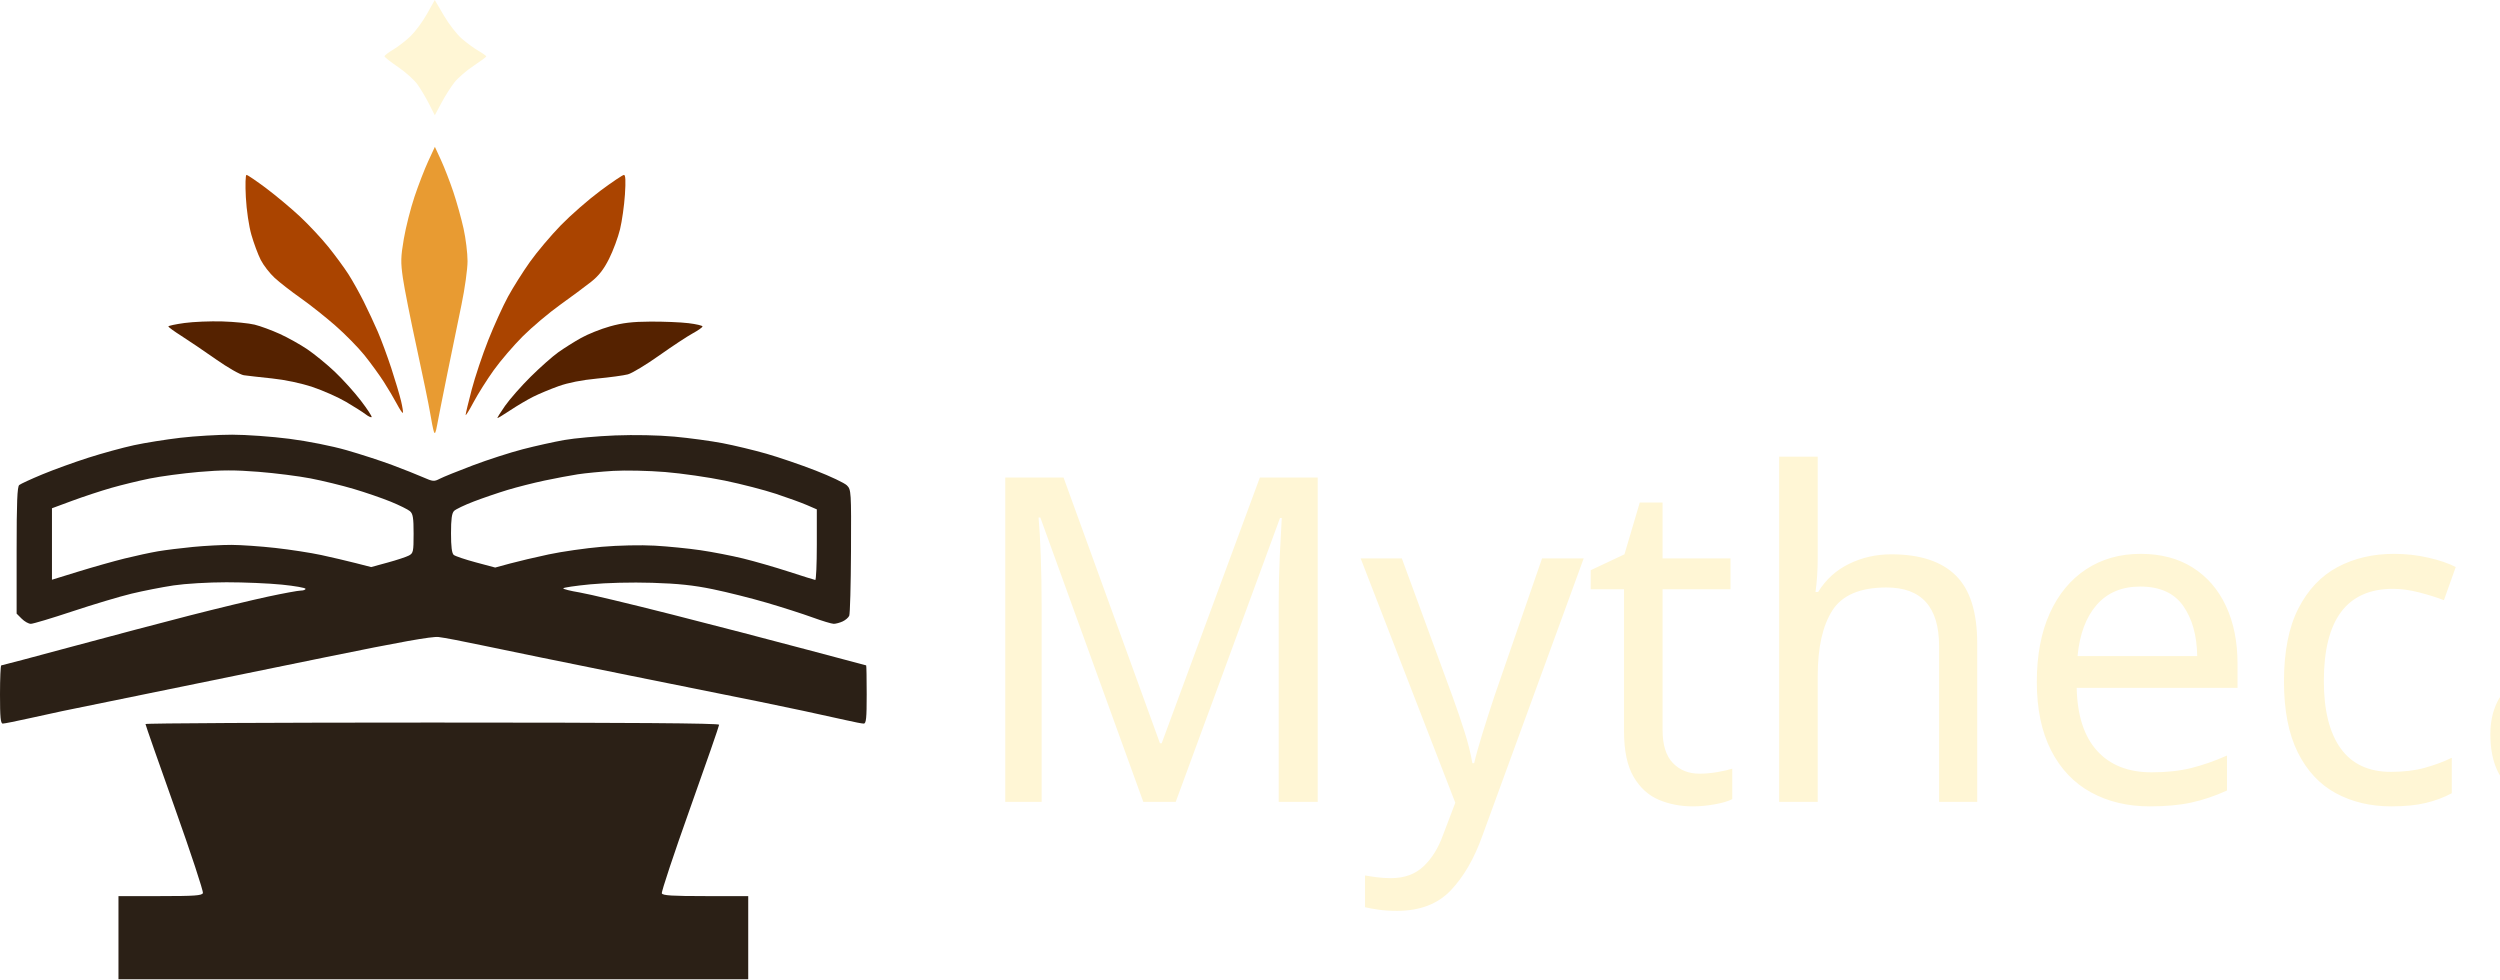
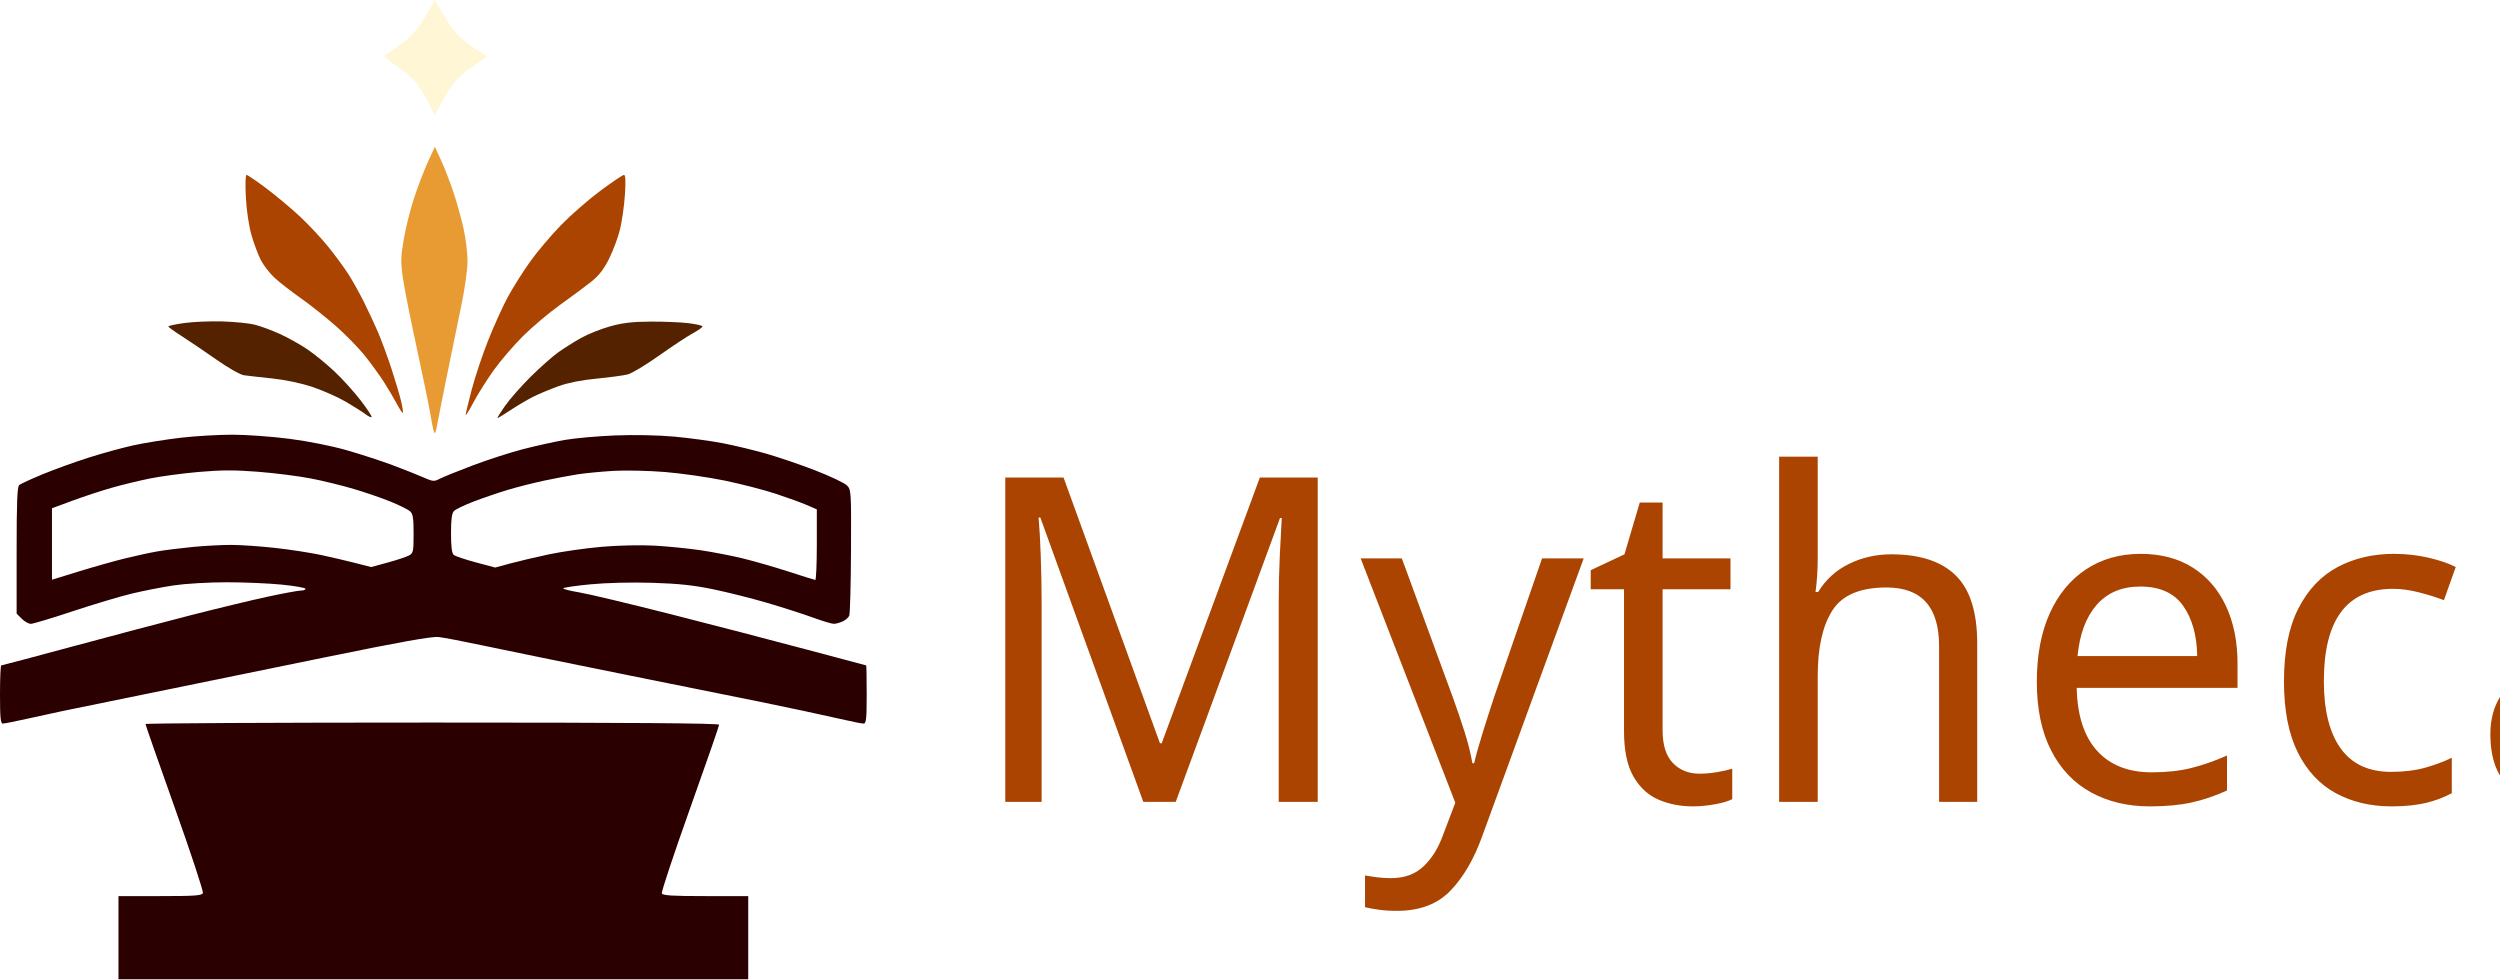
<svg xmlns="http://www.w3.org/2000/svg" version="1.1" id="svg1" width="1202.843" height="471.149" viewBox="0 0 1202.843 471.149">
  <defs id="defs1" />
  <g id="g1" transform="translate(-29.75415,-262.6001)">
    <g id="g6" transform="translate(-142.0649,-0.9565091)">
      <path style="fill:#fff6d5" d="m 384.258,312.963 -3.241,6.066 -2.731,-5.412 c -1.502,-2.977 -4.018,-7.213 -5.591,-9.414 -1.573,-2.201 -5.789,-5.988 -9.368,-8.416 -3.58,-2.427 -6.508,-4.746 -6.508,-5.153 0,-0.407 1.913,-1.871 4.25,-3.254 2.337,-1.383 6.099,-4.306 8.359,-6.497 2.26,-2.19 5.788,-6.985 7.841,-10.655 l 3.732,-6.673 4.367,7.46 c 2.402,4.103 6.299,9.127 8.659,11.165 2.361,2.038 5.976,4.677 8.035,5.864 2.058,1.188 3.733,2.384 3.722,2.659 -0.011,0.275 -2.743,2.3 -6.071,4.5 -3.328,2.2 -7.437,5.731 -9.132,7.846 -1.695,2.115 -4.54,6.576 -6.323,9.912 z" id="path56" />
      <path style="fill:#aa4400" d="m 365.652,462.206 c -0.216,0.216 -1.504,-1.708 -2.863,-4.276 -1.358,-2.568 -4.21,-7.381 -6.336,-10.697 -2.127,-3.315 -6.31,-9.067 -9.296,-12.782 -2.986,-3.715 -9.331,-10.164 -14.099,-14.333 -4.768,-4.169 -12.285,-10.12 -16.704,-13.226 -4.419,-3.106 -9.987,-7.438 -12.374,-9.627 -2.387,-2.189 -5.412,-6.096 -6.722,-8.682 -1.31,-2.586 -3.327,-8.004 -4.482,-12.04 -1.218,-4.259 -2.339,-11.85 -2.67,-18.089 -0.322,-6.058 -0.181,-10.75 0.321,-10.75 0.491,0 4.761,2.904 9.49,6.453 4.729,3.549 12.038,9.666 16.243,13.592 4.205,3.927 10.364,10.52 13.687,14.651 3.323,4.131 7.65,10.024 9.615,13.096 1.965,3.072 5.273,8.988 7.351,13.147 2.078,4.159 5.139,10.711 6.802,14.561 1.663,3.85 4.574,11.725 6.469,17.5 1.895,5.775 4.011,12.887 4.703,15.804 0.692,2.917 1.081,5.481 0.865,5.697 z" id="path55" />
      <path style="fill:#aa4400" d="m 399.65,457.088 c -2.078,3.914 -3.788,6.667 -3.799,6.117 -0.011,-0.55 1.297,-6.009 2.907,-12.131 1.61,-6.122 5.208,-16.879 7.996,-23.903 2.788,-7.024 7.059,-16.423 9.492,-20.886 2.433,-4.463 7.188,-12.002 10.567,-16.752 3.379,-4.751 10.05,-12.656 14.824,-17.566 4.774,-4.911 13.325,-12.378 19.002,-16.595 5.677,-4.216 10.807,-7.666 11.401,-7.666 0.741,0 0.884,2.98 0.456,9.494 -0.343,5.222 -1.401,12.713 -2.35,16.647 -0.95,3.934 -3.324,10.332 -5.277,14.216 -2.579,5.131 -4.947,8.168 -8.654,11.103 -2.807,2.222 -9.505,7.189 -14.886,11.039 -5.381,3.85 -13.434,10.635 -17.897,15.077 -4.463,4.443 -10.789,11.815 -14.059,16.383 -3.27,4.568 -7.645,11.508 -9.724,15.423 z" id="path54" />
      <path style="fill:#552200" d="m 411.184,464.705 c -0.271,0 1.363,-2.645 3.631,-5.879 2.268,-3.233 7.819,-9.539 12.336,-14.014 4.517,-4.474 10.453,-9.737 13.19,-11.694 2.738,-1.958 7.678,-5.074 10.978,-6.926 3.3,-1.852 9.6,-4.373 14,-5.603 6.056,-1.693 10.795,-2.252 19.5,-2.3 6.325,-0.035 14.537,0.305 18.25,0.756 3.712,0.451 6.75,1.162 6.75,1.581 0,0.419 -2.141,1.927 -4.758,3.351 -2.617,1.424 -9.885,6.223 -16.152,10.664 -6.266,4.441 -13.013,8.506 -14.992,9.033 -1.979,0.527 -8.679,1.441 -14.888,2.031 -7.293,0.692 -13.842,1.988 -18.5,3.66 -3.966,1.423 -9.46,3.72 -12.21,5.103 -2.75,1.383 -7.619,4.252 -10.821,6.376 -3.201,2.124 -6.043,3.861 -6.314,3.861 z" id="path53" />
      <path style="fill:#552200" d="m 350.622,464.235 c -0.274,0.274 -1.579,-0.335 -2.901,-1.354 -1.321,-1.019 -5.553,-3.702 -9.403,-5.963 -3.85,-2.261 -11.113,-5.483 -16.141,-7.159 -5.561,-1.855 -13.197,-3.471 -19.5,-4.127 -5.698,-0.593 -11.784,-1.282 -13.526,-1.532 -1.774,-0.254 -7.711,-3.645 -13.5,-7.711 -5.683,-3.992 -13.142,-9.041 -16.575,-11.22 -3.433,-2.18 -6.245,-4.227 -6.25,-4.55 -0.005,-0.323 3.479,-1.067 7.741,-1.655 4.263,-0.588 12.475,-0.926 18.25,-0.753 5.775,0.173 12.75,0.867 15.5,1.542 2.75,0.675 8.205,2.684 12.122,4.466 3.917,1.782 9.913,5.134 13.324,7.451 3.411,2.317 9.298,7.132 13.081,10.701 3.783,3.569 9.443,9.837 12.577,13.928 3.134,4.092 5.474,7.664 5.2,7.938 z" id="path52" />
      <path style="fill:#e89b32" d="m 382.11,468.205 c -0.661,3.668 -1.075,4.467 -1.553,3 -0.358,-1.1 -1.167,-5.15 -1.797,-9 -0.63,-3.85 -3.547,-18.025 -6.482,-31.5 -2.935,-13.475 -5.909,-28.473 -6.61,-33.329 -1.11,-7.702 -1.054,-10.113 0.444,-18.887 0.944,-5.532 3.254,-14.654 5.134,-20.271 1.88,-5.617 4.856,-13.318 6.615,-17.113 l 3.198,-6.9 2.945,6.387 c 1.62,3.513 4.293,10.411 5.941,15.329 1.648,4.918 3.859,12.844 4.914,17.613 1.055,4.769 1.916,11.821 1.914,15.671 -0.002,3.858 -1.315,13.284 -2.925,21 -1.607,7.7 -4.702,22.775 -6.878,33.5 -2.176,10.725 -4.363,21.75 -4.858,24.5 z" id="path51" />
-       <path style="fill:#2b2016" d="m 380.319,734.705 h -151.5 v -20 -20 h 20.031 c 16.636,0 20.126,-0.247 20.591,-1.459 0.308,-0.803 -5.781,-19.266 -13.531,-41.031 -7.75,-21.764 -14.091,-39.895 -14.091,-40.291 3e-5,-0.396 62.1,-0.719 138,-0.719 95.016,0 138,0.324 138,1.042 -2e-5,0.573 -6.318,18.765 -14.039,40.426 -7.722,21.662 -13.811,39.98 -13.531,40.708 0.399,1.039 4.927,1.324 21.039,1.324 h 20.531 v 20 20 z m -207.151,-123 c -1.067,0 -1.349,-2.921 -1.349,-14 0,-7.7 0.272,-14 0.605,-14 0.333,0 15.52,-4.031 33.75,-8.957 18.23,-4.926 43.884,-11.71 57.009,-15.075 13.125,-3.365 29.994,-7.435 37.487,-9.043 7.492,-1.609 14.641,-2.925 15.886,-2.925 1.245,0 2.263,-0.384 2.263,-0.854 0,-0.469 -5.089,-1.369 -11.309,-2 -6.22,-0.631 -18.257,-1.144 -26.75,-1.141 -8.626,0.003 -19.855,0.671 -25.441,1.512 -5.5,0.828 -14.607,2.616 -20.238,3.972 -5.631,1.356 -18.392,5.176 -28.359,8.488 -9.967,3.312 -18.993,6.022 -20.058,6.022 -1.065,0 -3.041,-1.105 -4.391,-2.455 l -2.455,-2.455 v -30.423 c 0,-23.125 0.3,-30.669 1.25,-31.448 0.688,-0.564 5.691,-2.869 11.119,-5.124 5.428,-2.254 15.38,-5.861 22.117,-8.014 6.736,-2.154 16.607,-4.86 21.936,-6.015 5.329,-1.155 15.398,-2.767 22.377,-3.583 6.979,-0.816 18.187,-1.484 24.907,-1.484 6.72,0 19.098,0.889 27.506,1.975 8.921,1.153 20.377,3.431 27.506,5.471 6.719,1.923 16.619,5.142 22,7.154 5.381,2.012 12.067,4.666 14.86,5.897 4.699,2.072 5.293,2.126 7.979,0.719 1.596,-0.836 8.761,-3.736 15.923,-6.443 7.161,-2.707 17.995,-6.208 24.075,-7.78 6.08,-1.572 15.08,-3.57 20,-4.441 4.92,-0.871 15.921,-1.859 24.446,-2.195 9.284,-0.366 20.713,-0.134 28.5,0.579 7.15,0.655 17.589,2.073 23.198,3.153 5.609,1.08 15.059,3.352 21,5.049 5.941,1.698 16.625,5.351 23.742,8.119 7.117,2.768 13.886,5.979 15.043,7.137 2.049,2.051 2.099,2.865 1.964,31.605 -0.076,16.225 -0.458,30.227 -0.848,31.115 -0.39,0.888 -1.831,2.126 -3.202,2.75 -1.371,0.625 -3.285,1.135 -4.254,1.135 -0.969,0 -5.56,-1.386 -10.203,-3.081 -4.643,-1.695 -14.516,-4.862 -21.941,-7.038 -7.425,-2.176 -19.125,-5.116 -26,-6.533 -9.325,-1.922 -16.748,-2.707 -29.224,-3.089 -9.99,-0.306 -21.969,-0.009 -29.75,0.739 -7.164,0.689 -13.026,1.558 -13.026,1.932 0,0.374 3.487,1.252 7.75,1.951 4.263,0.699 24.4,5.507 44.75,10.685 20.35,5.178 49.6,12.791 65,16.918 15.4,4.127 28.113,7.506 28.25,7.51 0.138,0.003 0.25,6.306 0.25,14.006 0,11.509 -0.256,14 -1.438,14 -0.791,0 -4.459,-0.701 -8.15,-1.557 -3.692,-0.856 -13.057,-2.909 -20.812,-4.562 -7.755,-1.653 -17.25,-3.637 -21.1,-4.409 -3.85,-0.772 -31.525,-6.349 -61.5,-12.394 -29.975,-6.044 -62.15,-12.622 -71.5,-14.617 -9.35,-1.995 -19.025,-3.846 -21.5,-4.113 -3.258,-0.352 -18.167,2.311 -54,9.642 -27.225,5.57 -65.925,13.491 -86,17.6 -20.075,4.11 -38.525,7.887 -41,8.393 -2.475,0.507 -9.631,2.068 -15.901,3.469 -6.271,1.401 -12.008,2.548 -12.75,2.548 z m 36.401,-73.155 c 7.013,-2.164 17.025,-4.993 22.25,-6.286 5.225,-1.293 12.425,-2.848 16,-3.456 3.575,-0.608 11.16,-1.554 16.856,-2.104 5.696,-0.55 14.021,-0.99 18.5,-0.979 4.479,0.011 13.994,0.672 21.144,1.469 7.15,0.797 17.083,2.332 22.073,3.411 4.99,1.079 12.431,2.823 16.535,3.874 l 7.462,1.912 7.967,-2.174 c 4.382,-1.196 8.979,-2.716 10.215,-3.378 2.085,-1.116 2.249,-1.884 2.249,-10.513 0,-7.626 -0.317,-9.582 -1.75,-10.817 -0.963,-0.829 -5.125,-2.888 -9.25,-4.575 -4.125,-1.688 -12.124,-4.44 -17.774,-6.117 -5.651,-1.677 -14.995,-3.959 -20.765,-5.073 -5.77,-1.113 -17.071,-2.547 -25.113,-3.185 -11.333,-0.9 -17.796,-0.884 -28.735,0.071 -7.762,0.678 -18.388,2.104 -23.613,3.169 -5.225,1.065 -13.542,3.093 -18.481,4.506 -4.94,1.413 -13.377,4.195 -18.75,6.182 l -9.769,3.613 v 17.193 17.193 z m 354.5,4.053 c 0.412,0.056 0.75,-7.564 0.75,-16.934 v -17.036 l -4.75,-2.063 c -2.612,-1.135 -9.341,-3.578 -14.952,-5.43 -5.611,-1.852 -16.636,-4.701 -24.5,-6.331 -7.864,-1.63 -20.805,-3.496 -28.759,-4.146 -7.954,-0.65 -19.204,-0.895 -25,-0.545 -5.796,0.351 -13.463,1.089 -17.038,1.641 -3.575,0.552 -10.775,1.907 -16,3.011 -5.225,1.104 -13.21,3.129 -17.744,4.501 -4.534,1.371 -11.858,3.873 -16.276,5.56 -4.418,1.687 -8.696,3.731 -9.506,4.541 -1.087,1.087 -1.474,3.914 -1.474,10.78 0,6.476 0.4,9.638 1.317,10.399 0.724,0.601 5.506,2.214 10.627,3.584 l 9.311,2.492 7.123,-1.939 c 3.917,-1.067 12.298,-3.042 18.623,-4.39 6.325,-1.348 17.8,-2.993 25.5,-3.656 8.09,-0.697 18.853,-0.93 25.496,-0.553 6.323,0.359 16.223,1.344 22,2.19 5.777,0.846 15.004,2.637 20.504,3.98 5.5,1.343 15.4,4.197 22,6.342 6.6,2.145 12.338,3.945 12.75,4.001 z" id="path6" />
+       <path style="fill:#2b0000" d="m 173.168,611.705 c -1.067,0 -1.349,-2.921 -1.349,-14 0,-7.7 0.272,-14 0.605,-14 0.333,0 15.52,-4.031 33.75,-8.957 18.23,-4.926 43.884,-11.71 57.009,-15.075 13.125,-3.365 29.994,-7.435 37.487,-9.043 7.492,-1.609 14.641,-2.925 15.886,-2.925 1.245,0 2.263,-0.384 2.263,-0.854 0,-0.469 -5.089,-1.369 -11.309,-2 -6.22,-0.631 -18.257,-1.144 -26.75,-1.141 -8.626,0.003 -19.855,0.671 -25.441,1.512 -5.5,0.828 -14.607,2.616 -20.238,3.972 -5.631,1.356 -18.392,5.176 -28.359,8.488 -9.967,3.312 -18.993,6.022 -20.058,6.022 -1.065,0 -3.041,-1.105 -4.391,-2.455 l -2.455,-2.455 v -30.423 c 0,-23.125 0.3,-30.669 1.25,-31.448 0.688,-0.564 5.691,-2.869 11.119,-5.124 5.428,-2.254 15.38,-5.861 22.117,-8.014 6.736,-2.154 16.607,-4.86 21.936,-6.015 5.329,-1.155 15.398,-2.767 22.377,-3.583 6.979,-0.816 18.187,-1.484 24.907,-1.484 6.72,0 19.098,0.889 27.506,1.975 8.921,1.153 20.377,3.431 27.506,5.471 6.719,1.923 16.619,5.142 22,7.154 5.381,2.012 12.067,4.666 14.86,5.897 4.699,2.072 5.293,2.126 7.979,0.719 1.596,-0.836 8.761,-3.736 15.923,-6.443 7.161,-2.707 17.995,-6.208 24.075,-7.78 6.08,-1.572 15.08,-3.57 20,-4.441 4.92,-0.871 15.921,-1.859 24.446,-2.195 9.284,-0.366 20.713,-0.134 28.5,0.579 7.15,0.655 17.589,2.073 23.198,3.153 5.609,1.08 15.059,3.352 21,5.049 5.941,1.698 16.625,5.351 23.742,8.119 7.117,2.768 13.886,5.979 15.043,7.137 2.049,2.051 2.099,2.865 1.964,31.605 -0.076,16.225 -0.458,30.227 -0.848,31.115 -0.39,0.888 -1.831,2.126 -3.202,2.75 -1.371,0.625 -3.285,1.135 -4.254,1.135 -0.969,0 -5.56,-1.386 -10.203,-3.081 -4.643,-1.695 -14.516,-4.862 -21.941,-7.038 -7.425,-2.176 -19.125,-5.116 -26,-6.533 -9.325,-1.922 -16.748,-2.707 -29.224,-3.089 -9.99,-0.306 -21.969,-0.009 -29.75,0.739 -7.164,0.689 -13.026,1.558 -13.026,1.932 0,0.374 3.487,1.252 7.75,1.951 4.263,0.699 24.4,5.507 44.75,10.685 20.35,5.178 49.6,12.791 65,16.918 15.4,4.127 28.113,7.506 28.25,7.51 0.138,0.003 0.25,6.306 0.25,14.006 0,11.509 -0.256,14 -1.438,14 -0.791,0 -4.459,-0.701 -8.15,-1.557 -3.692,-0.856 -13.057,-2.909 -20.812,-4.562 -7.755,-1.653 -17.25,-3.637 -21.1,-4.409 -3.85,-0.772 -31.525,-6.349 -61.5,-12.394 -29.975,-6.044 -62.15,-12.622 -71.5,-14.617 -9.35,-1.995 -19.025,-3.846 -21.5,-4.113 -3.258,-0.352 -18.167,2.311 -54,9.642 -27.225,5.57 -65.925,13.491 -86,17.6 -20.075,4.11 -38.525,7.887 -41,8.393 -2.475,0.507 -9.631,2.068 -15.901,3.469 -6.271,1.401 -12.008,2.548 -12.75,2.548 z m 36.401,-73.155 c 7.013,-2.164 17.025,-4.993 22.25,-6.286 5.225,-1.293 12.425,-2.848 16,-3.456 3.575,-0.608 11.16,-1.554 16.856,-2.104 5.696,-0.55 14.021,-0.99 18.5,-0.979 4.479,0.011 13.994,0.672 21.144,1.469 7.15,0.797 17.083,2.332 22.073,3.411 4.99,1.079 12.431,2.823 16.535,3.874 l 7.462,1.912 7.967,-2.174 c 4.382,-1.196 8.979,-2.716 10.215,-3.378 2.085,-1.116 2.249,-1.884 2.249,-10.513 0,-7.626 -0.317,-9.582 -1.75,-10.817 -0.963,-0.829 -5.125,-2.888 -9.25,-4.575 -4.125,-1.688 -12.124,-4.44 -17.774,-6.117 -5.651,-1.677 -14.995,-3.959 -20.765,-5.073 -5.77,-1.113 -17.071,-2.547 -25.113,-3.185 -11.333,-0.9 -17.796,-0.884 -28.735,0.071 -7.762,0.678 -18.388,2.104 -23.613,3.169 -5.225,1.065 -13.542,3.093 -18.481,4.506 -4.94,1.413 -13.377,4.195 -18.75,6.182 l -9.769,3.613 v 17.193 17.193 z m 354.5,4.053 c 0.412,0.056 0.75,-7.564 0.75,-16.934 v -17.036 l -4.75,-2.063 c -2.612,-1.135 -9.341,-3.578 -14.952,-5.43 -5.611,-1.852 -16.636,-4.701 -24.5,-6.331 -7.864,-1.63 -20.805,-3.496 -28.759,-4.146 -7.954,-0.65 -19.204,-0.895 -25,-0.545 -5.796,0.351 -13.463,1.089 -17.038,1.641 -3.575,0.552 -10.775,1.907 -16,3.011 -5.225,1.104 -13.21,3.129 -17.744,4.501 -4.534,1.371 -11.858,3.873 -16.276,5.56 -4.418,1.687 -8.696,3.731 -9.506,4.541 -1.087,1.087 -1.474,3.914 -1.474,10.78 0,6.476 0.4,9.638 1.317,10.399 0.724,0.601 5.506,2.214 10.627,3.584 l 9.311,2.492 7.123,-1.939 c 3.917,-1.067 12.298,-3.042 18.623,-4.39 6.325,-1.348 17.8,-2.993 25.5,-3.656 8.09,-0.697 18.853,-0.93 25.496,-0.553 6.323,0.359 16.223,1.344 22,2.19 5.777,0.846 15.004,2.637 20.504,3.98 5.5,1.343 15.4,4.197 22,6.342 6.6,2.145 12.338,3.945 12.75,4.001 z" id="path8" />
+       <path style="fill:#2b0000;fill-opacity:1" d="m 380.319,734.705 h -151.5 v -20 -20 h 20.031 c 16.636,0 20.126,-0.247 20.591,-1.459 0.308,-0.803 -5.781,-19.266 -13.531,-41.031 -7.75,-21.764 -14.091,-39.895 -14.091,-40.291 3e-5,-0.396 62.1,-0.719 138,-0.719 95.016,0 138,0.324 138,1.042 -2e-5,0.573 -6.318,18.765 -14.039,40.426 -7.722,21.662 -13.811,39.98 -13.531,40.708 0.399,1.039 4.927,1.324 21.039,1.324 h 20.531 v 20 20 z" id="path6" />
    </g>
-     <text xml:space="preserve" style="font-size:214.648px;line-height:0;font-family:Comfortaa;-inkscape-font-specification:Comfortaa;writing-mode:lr-tb;direction:ltr;fill:#fff6d5;fill-opacity:1;stroke-width:1.118" x="501.867" y="636.896" id="text56" transform="scale(0.9822645,1.018056)">
-       <tspan id="tspan56" x="501.867" y="636.896" style="font-style:normal;font-variant:normal;font-weight:normal;font-stretch:normal;font-size:214.648px;font-family:Acathist;-inkscape-font-specification:Acathist;fill:#fff6d5;fill-opacity:1;stroke-width:1.118">Mytheca</tspan>
+     <text xml:space="preserve" style="font-size:214.648px;line-height:0;font-family:Comfortaa;-inkscape-font-specification:Comfortaa;writing-mode:lr-tb;direction:ltr;fill:#aa4400;fill-opacity:1;stroke-width:1.118" x="501.867" y="636.896" id="text56" transform="scale(0.9822645,1.018056)">
+       <tspan id="tspan56" x="501.867" y="636.896" style="font-style:normal;font-variant:normal;font-weight:normal;font-stretch:normal;font-size:214.648px;font-family:Acathist;-inkscape-font-specification:Acathist;fill:#aa4400;fill-opacity:1;stroke-width:1.118">Mytheca</tspan>
    </text>
  </g>
</svg>
